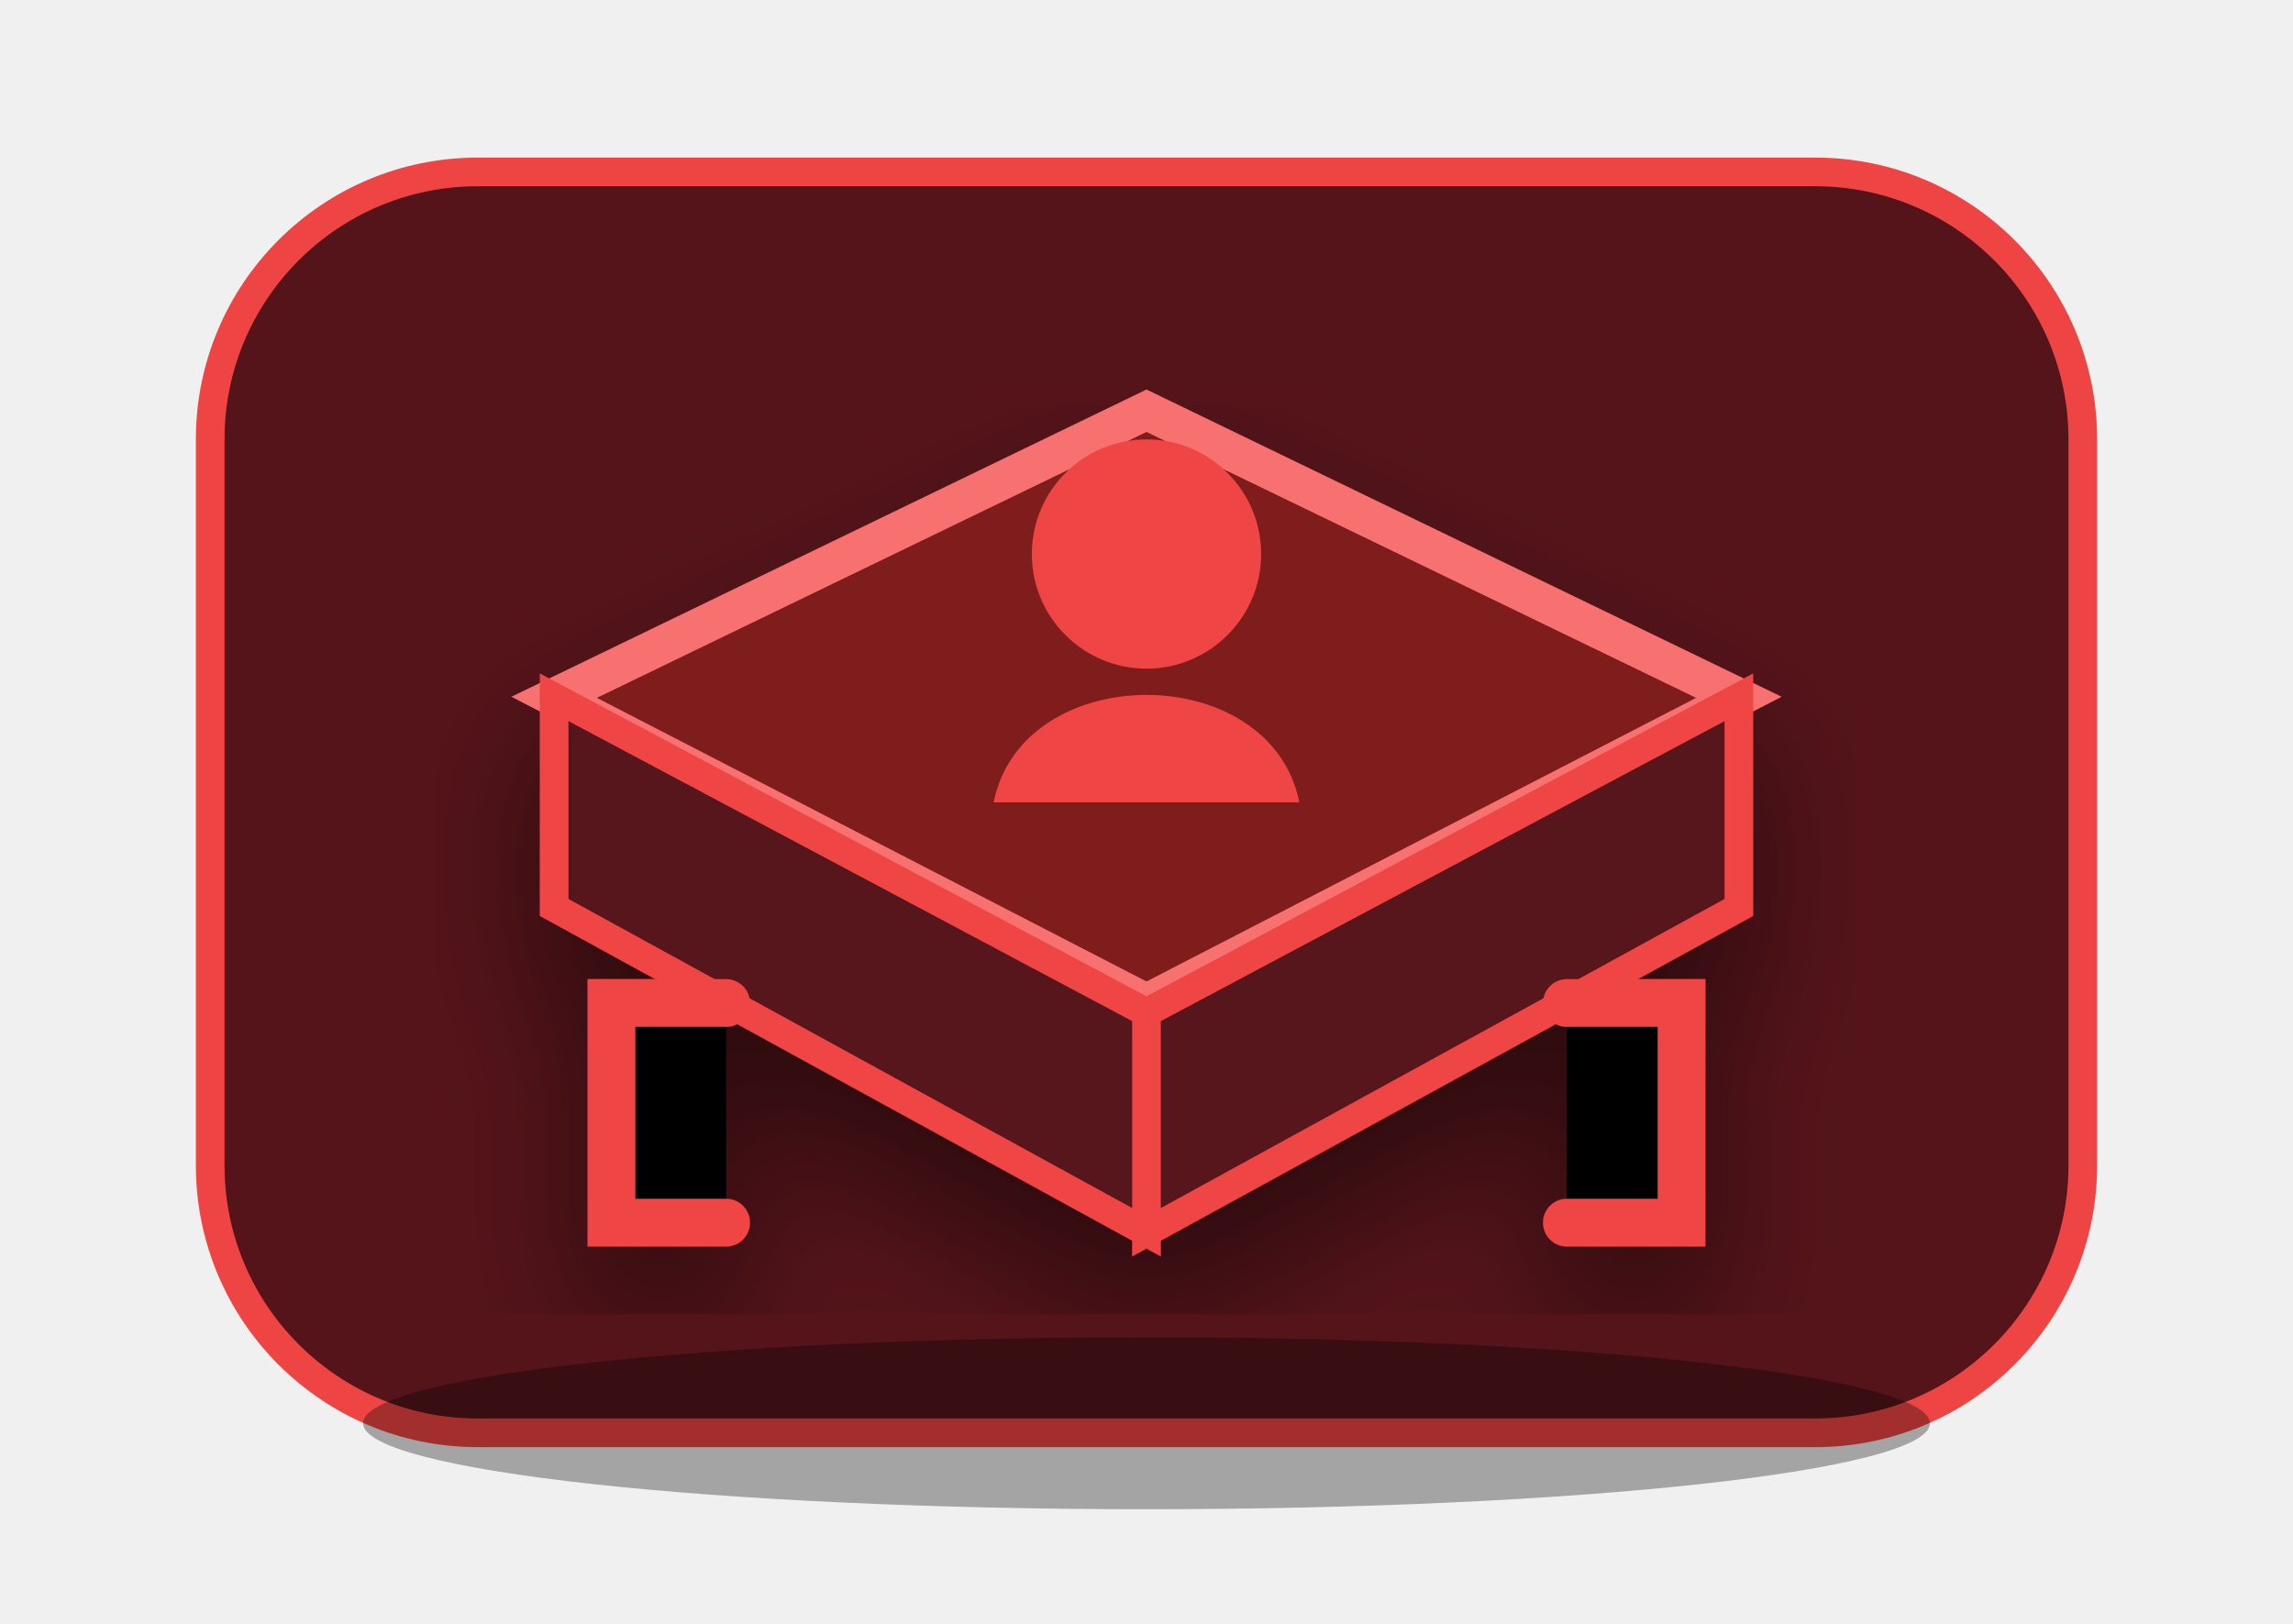
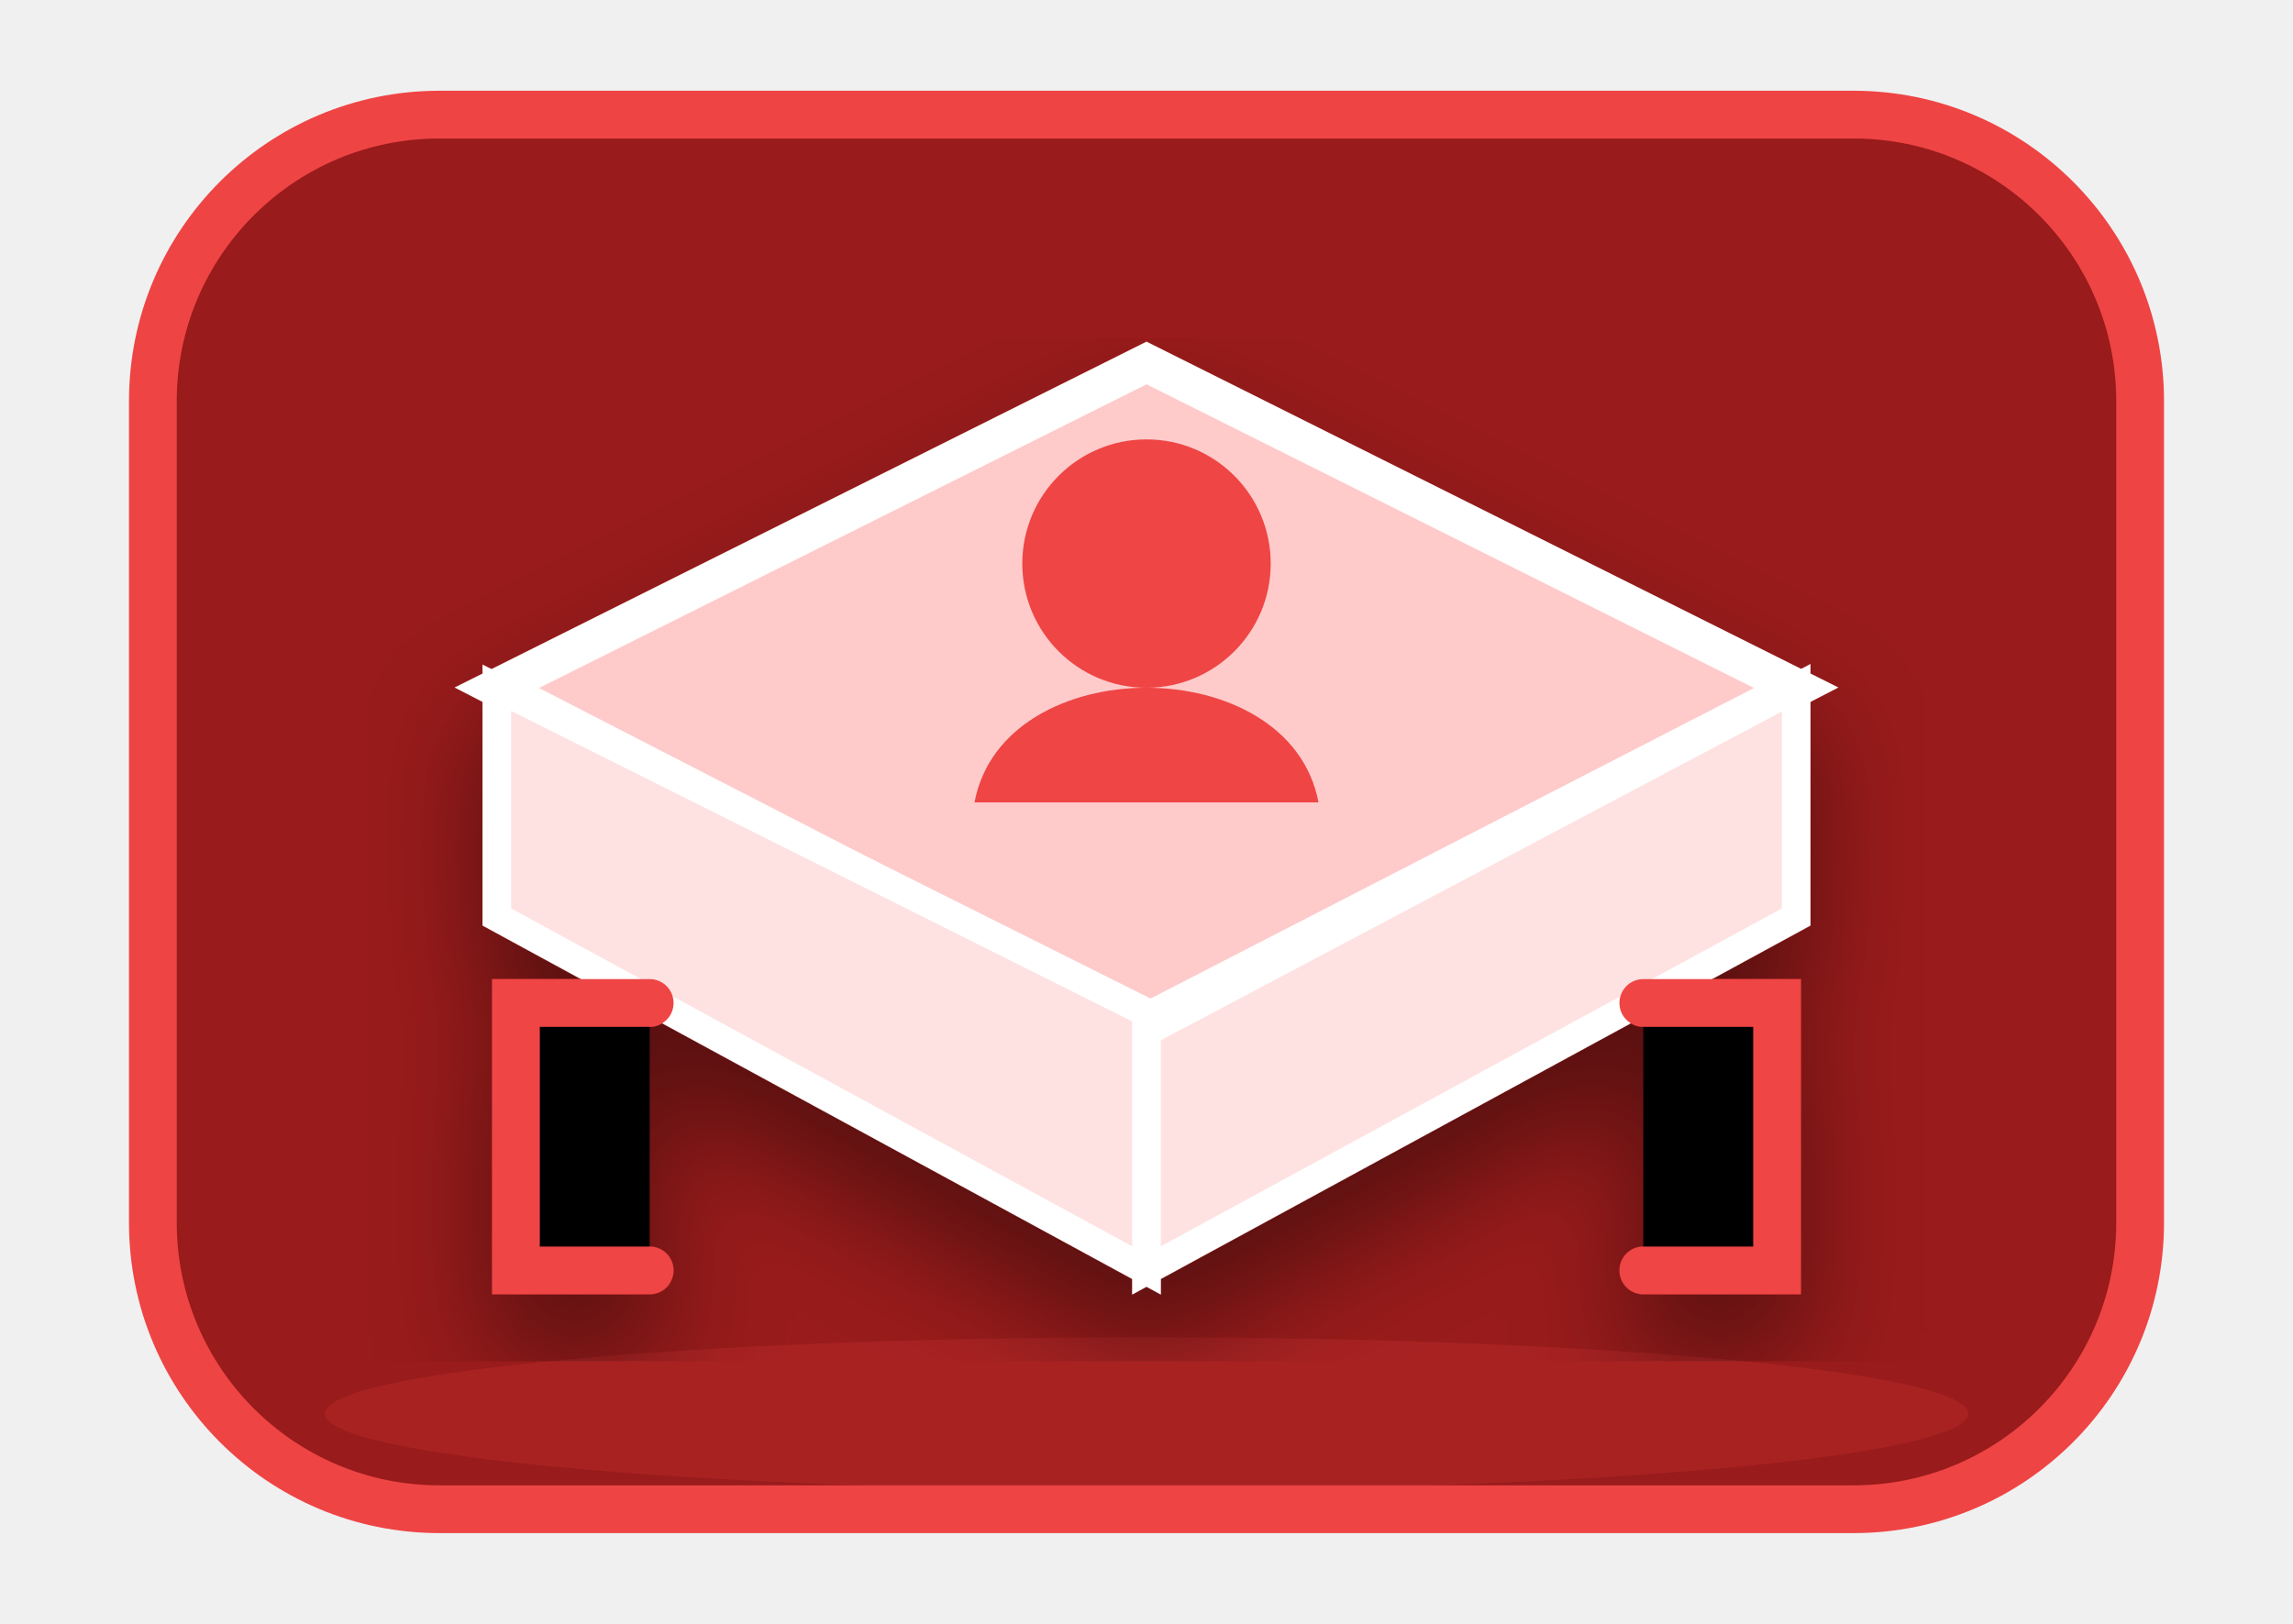
<svg xmlns="http://www.w3.org/2000/svg" viewBox="0 0 240 170">
  <defs>
    <filter id="s">
-       <feDropShadow dx="0" dy="8" stdDeviation="7" flood-opacity=".45" />
+       <feDropShadow dx="0" dy="7" stdDeviation="6" flood-opacity=".42" />
    </filter>
  </defs>
-   <rect x="22" y="18" width="196" height="132" rx="28" fill="#54141a" stroke="#ef4444" stroke-width="3" />
-   <ellipse cx="120" cy="149" rx="82" ry="9" fill="#000" opacity=".32" />
+   <rect x="16" y="12" width="208" height="146" rx="30" fill="#991b1b" stroke="#ef4444" stroke-width="5" />
+   <ellipse cx="120" cy="148" rx="86" ry="8" fill="#ef4444" opacity=".18" />
  <g filter="url(#s)">
-     <path d="M58 73 120 43l62 30-62 32z" fill="#7f1d1d" stroke="#f87171" stroke-width="4" />
-     <path d="M58 73v22l62 34V106zM182 73v22l-62 34v-23z" fill="#57151a" stroke="#ef4444" stroke-width="3" />
-     <circle cx="120" cy="58" r="12" fill="#ef4444" />
-     <path d="M104 84c3-15 29-15 32 0" fill="#ef4444" />
-     <path d="M76 105h-12v23h12M164 105h12v23h-12" stroke="#ef4444" stroke-width="5" stroke-linecap="round" />
+     <path d="M52 72 120 38l68 34-68 35z" fill="#fecaca" stroke="#fff" stroke-width="4" />
+     <path d="M52 72v24l68 37V106zM188 72v24l-68 37v-25z" fill="#fee2e2" stroke="#fff" stroke-width="3" />
+     <circle cx="120" cy="59" r="13" fill="#ef4444" />
+     <path d="M102 84c3-16 33-16 36 0" fill="#ef4444" />
+     <path d="M68 105h-14v28h14M172 105h14v28h-14" stroke="#ef4444" stroke-width="5" stroke-linecap="round" />
  </g>
</svg>
